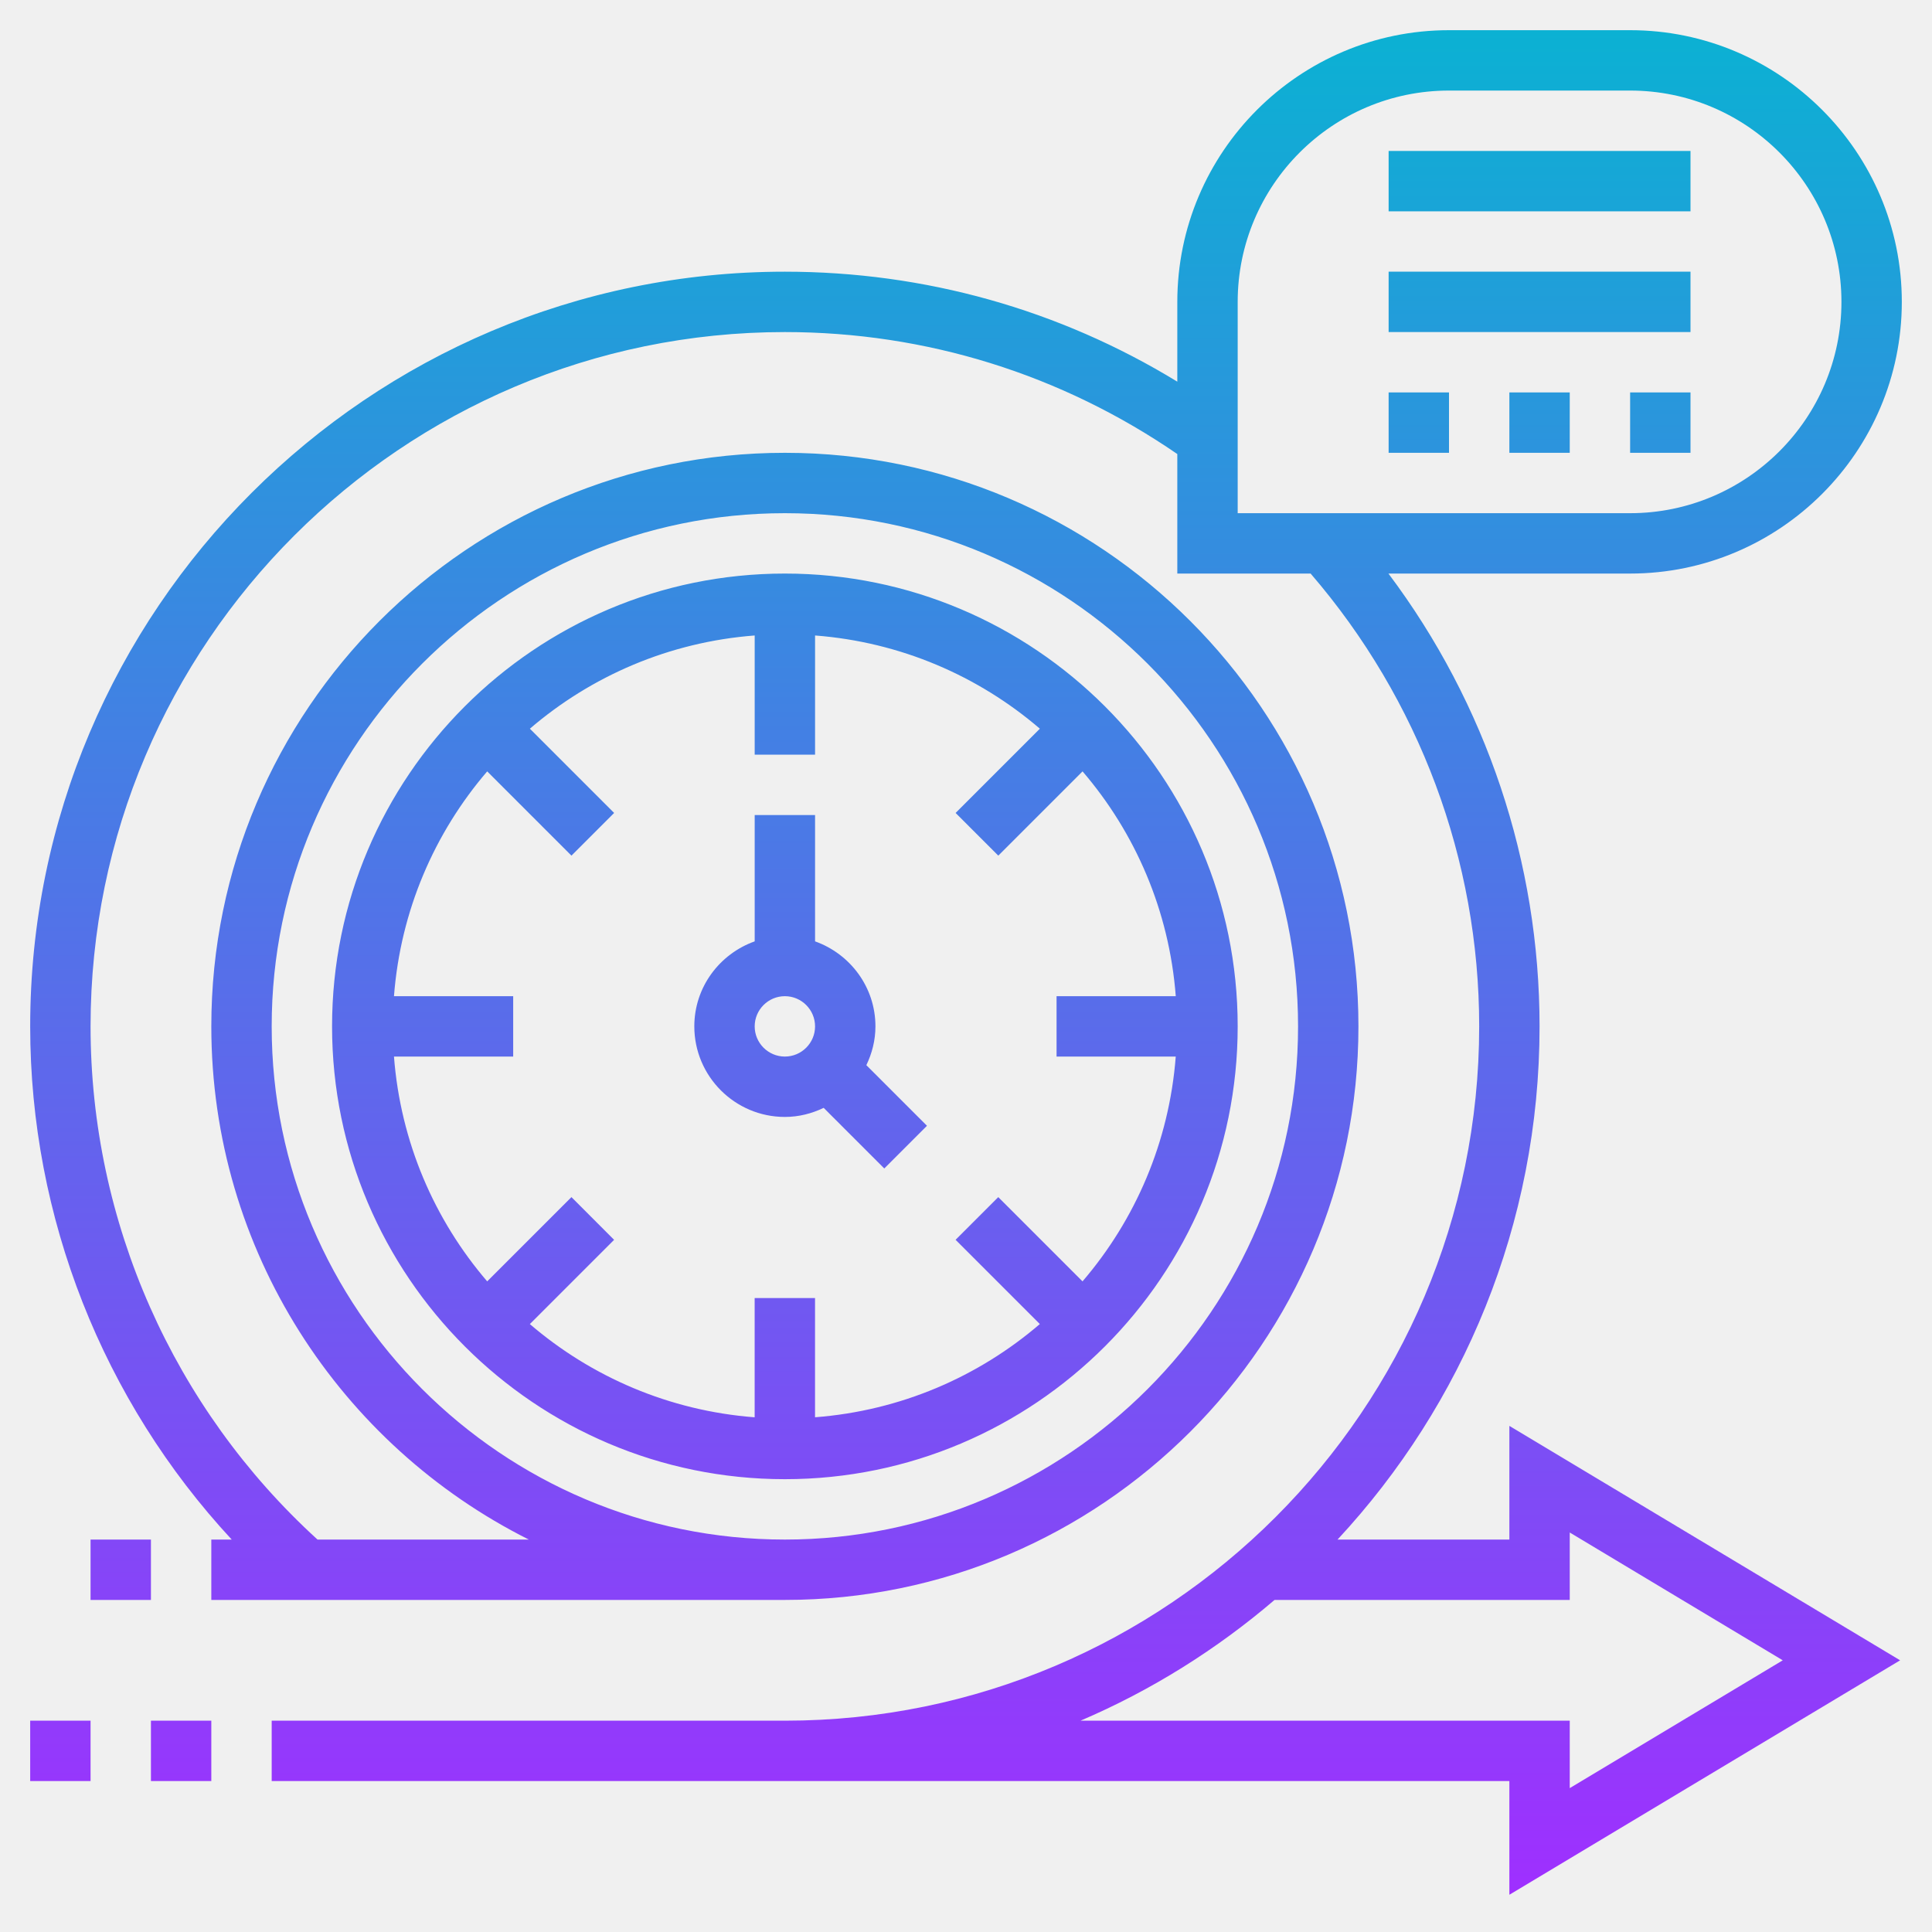
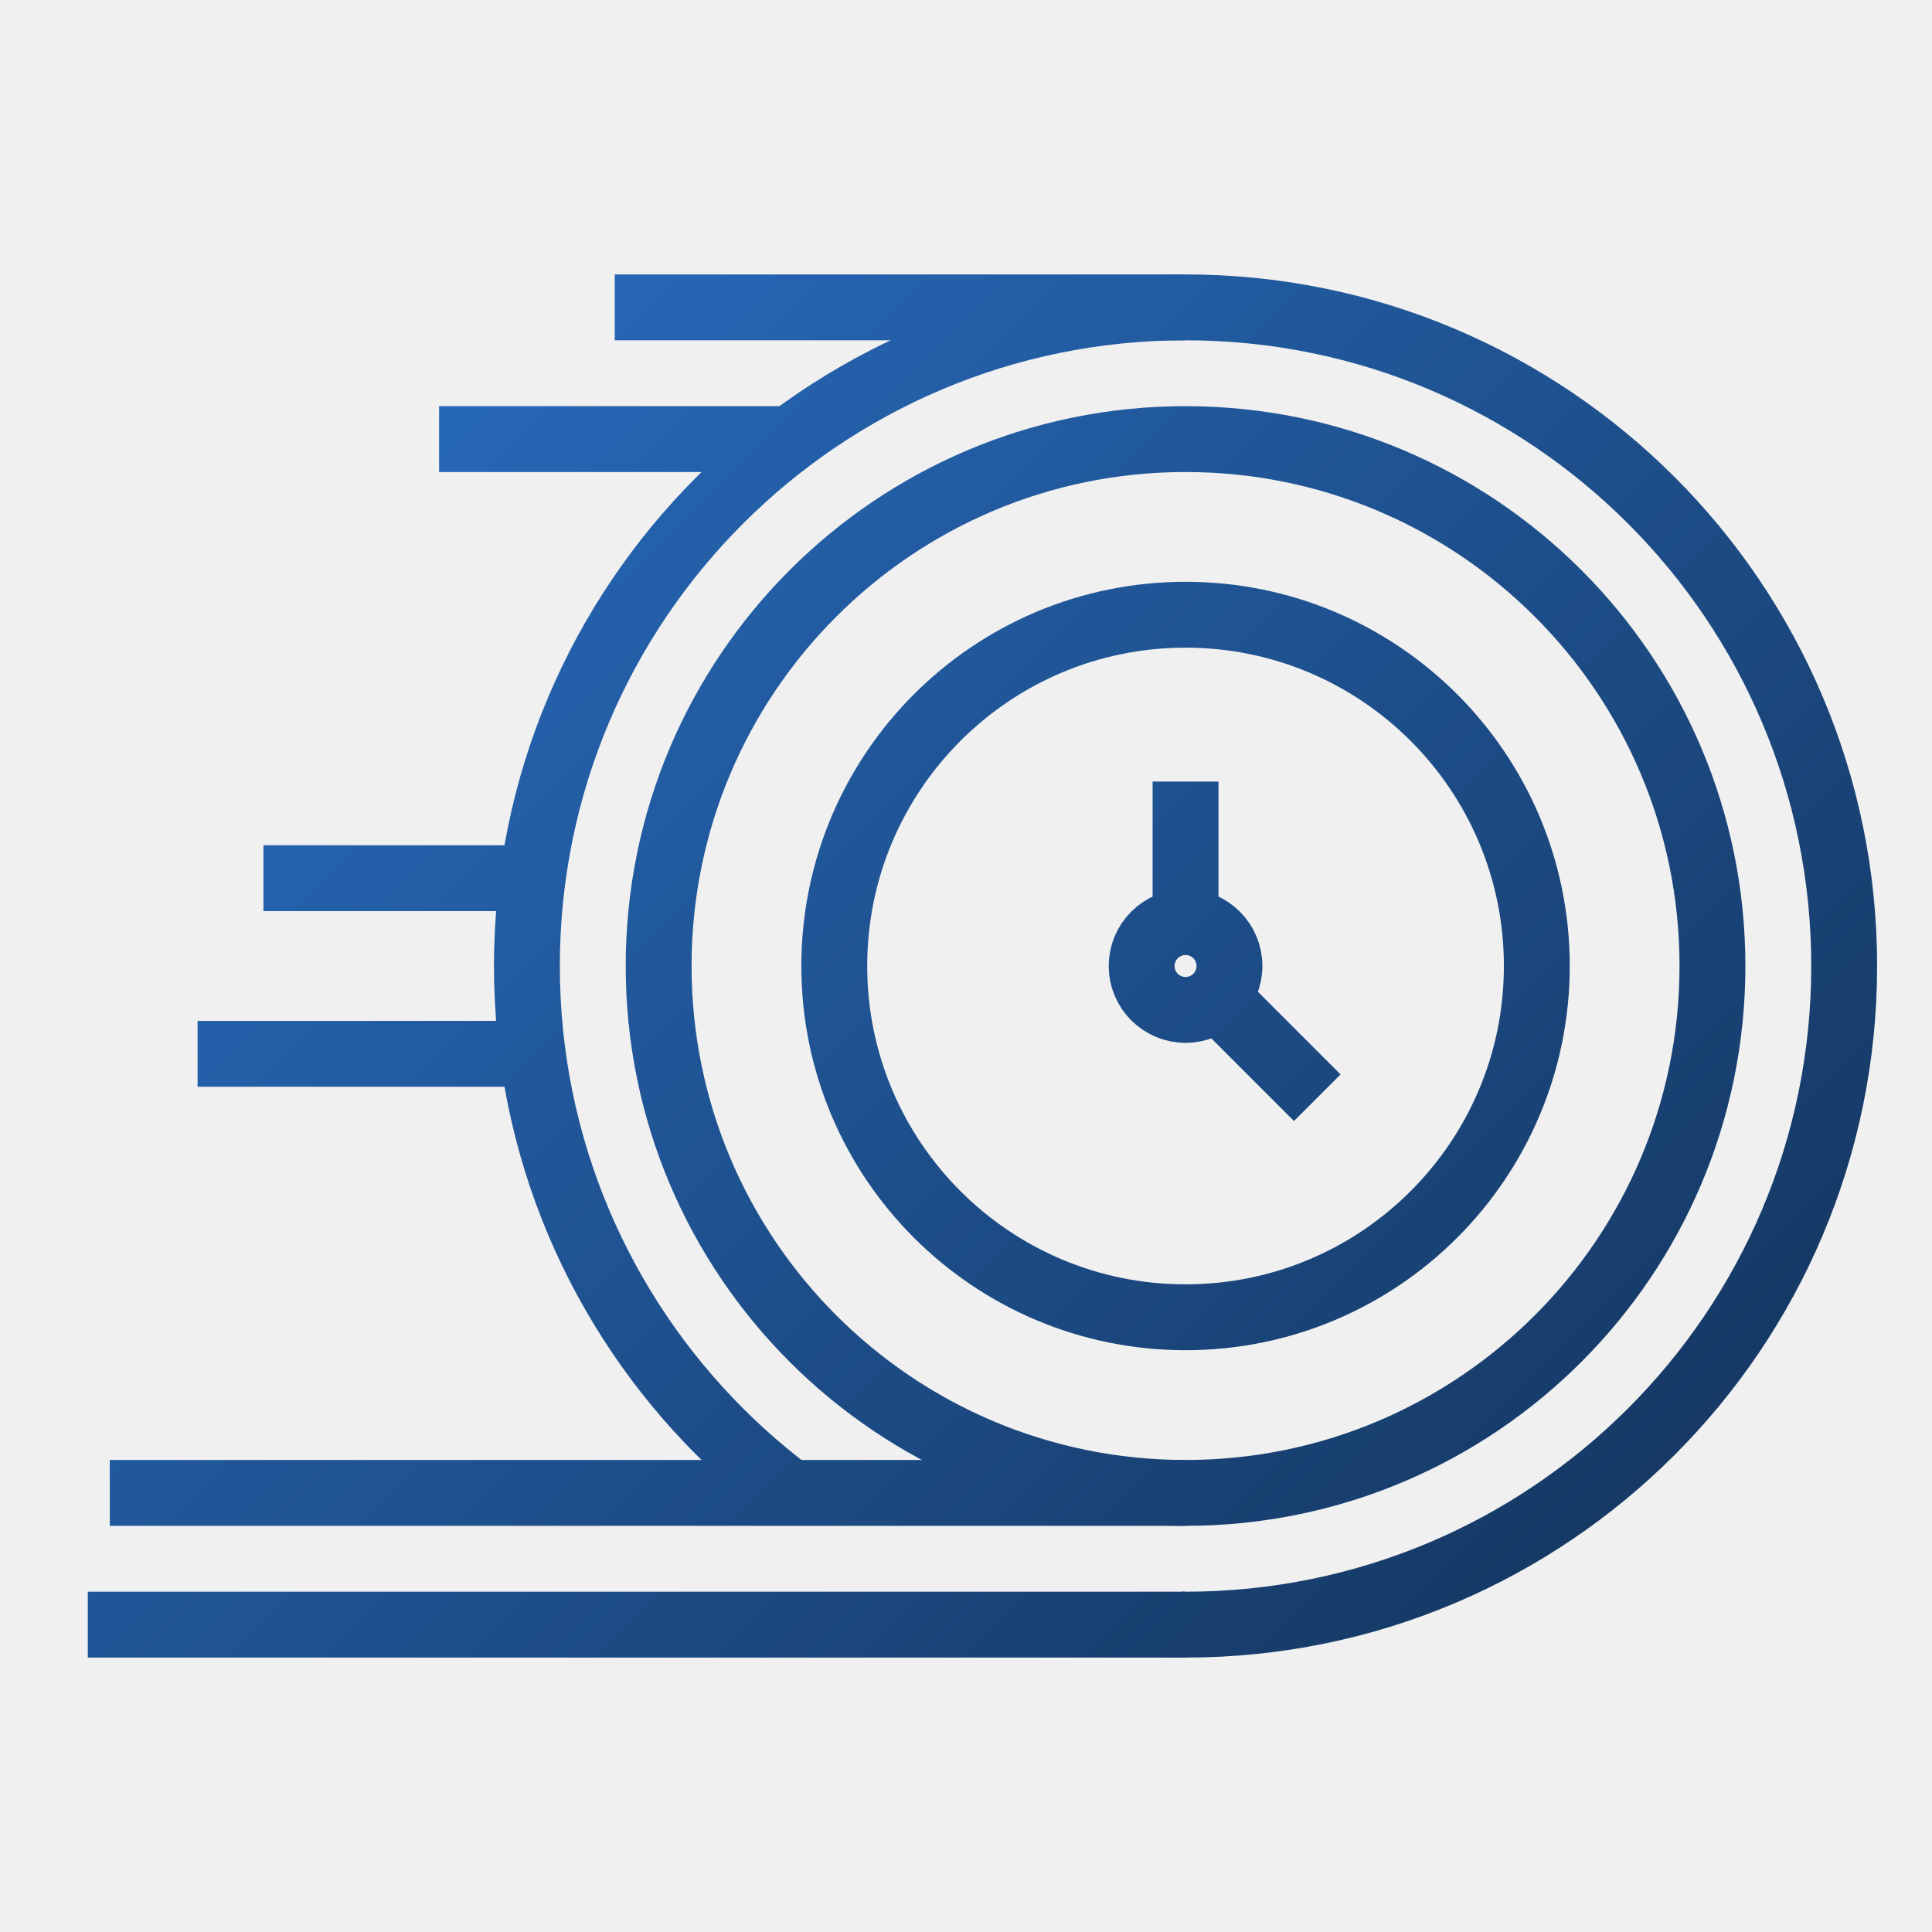
- <svg xmlns="http://www.w3.org/2000/svg" id="Layer_35" enable-background="new 0 0 64 64" height="512" viewBox="0 0 64 64" width="512">
-   <linearGradient id="SVGID_1_" gradientUnits="userSpaceOnUse" x1="32" x2="32" y1="62.766" y2="1">
-     <stop offset="0" stop-color="#9f2fff" />
-     <stop offset="1" stop-color="#0bb1d3" />
-   </linearGradient>
-   <path d="m3 51h2v2h-2zm0 6h-2v2h2zm2 2h2v-2h-2zm21-10c-8.271 0-15-6.729-15-15s6.729-15 15-15 15 6.729 15 15-6.729 15-15 15zm-5.657-7.929-2.791 2.791c2.036 1.747 4.615 2.871 7.447 3.088v-3.95h2v3.949c2.833-.217 5.411-1.341 7.447-3.088l-2.791-2.791 1.414-1.414 2.791 2.791c1.747-2.036 2.871-4.615 3.088-7.447h-3.948v-2h3.949c-.217-2.833-1.341-5.411-3.088-7.447l-2.791 2.791-1.414-1.414 2.791-2.791c-2.036-1.747-4.615-2.871-7.447-3.088v3.949h-2v-3.949c-2.833.217-5.411 1.341-7.447 3.088l2.791 2.791-1.414 1.414-2.791-2.791c-1.747 2.036-2.871 4.615-3.088 7.447h3.949v2h-3.949c.217 2.833 1.341 5.411 3.088 7.447l2.791-2.791zm2.657-7.071c0-1.302.839-2.402 2-2.816v-4.184h2v4.184c1.161.414 2 1.514 2 2.816 0 .462-.113.894-.301 1.285l2.008 2.008-1.414 1.414-2.008-2.008c-.391.188-.823.301-1.285.301-1.654 0-3-1.346-3-3zm2 0c0 .551.449 1 1 1s1-.449 1-1-.449-1-1-1-1 .449-1 1zm38-24c0 4.962-4.038 9-9 9h-8.006c3.238 4.312 5.006 9.56 5.006 15 0 6.561-2.544 12.536-6.692 17h5.692v-3.766l12.944 7.766-12.944 7.766v-3.766h-24-17v-2h17c12.682 0 23-10.318 23-23 0-5.524-1.988-10.828-5.584-15h-4.416v-3.959c-3.837-2.637-8.316-4.041-13-4.041-12.682 0-23 10.318-23 23 0 6.472 2.739 12.644 7.518 17h7c-6.23-3.122-10.518-9.57-10.518-17 0-10.477 8.523-19 19-19s19 8.523 19 19-8.523 19-19 19h-19v-2h.676c-4.267-4.602-6.676-10.67-6.676-17 0-13.785 11.215-25 25-25 4.635 0 9.091 1.255 13 3.643v-2.643c0-4.962 4.038-9 9-9h6c4.962 0 9 4.038 9 9zm-37 41c9.374 0 17-7.626 17-17s-7.626-17-17-17-17 7.626-17 17 7.626 17 17 17zm16.221 2c-1.916 1.638-4.078 2.996-6.428 4h16.207v2.234l7.056-4.234-7.056-4.234v2.234zm18.779-43c0-3.86-3.14-7-7-7h-6c-3.86 0-7 3.14-7 7v7h13c3.86 0 7-3.14 7-7zm-15-3h10v-2h-10zm0 4h10v-2h-10zm8 4h2v-2h-2zm-4 0h2v-2h-2zm-4 0h2v-2h-2z" fill="url(#SVGID_1_)" />
+ <svg xmlns="http://www.w3.org/2000/svg" width="440" height="440" viewBox="0 0 440 440">
+   <defs>
+     <linearGradient id="gradient" x1="0%" y1="0%" x2="100%" y2="100%" gradientUnits="userSpaceOnUse">
+       <stop offset="0%" stop-color="#2D79D6" />
+       <stop offset="100%" stop-color="#102A4A" />
+     </linearGradient>
+     <style>
+       .logo {
+         stroke: url(#gradient);
+       }
+     </style>
+   </defs>
+   <mask id="circle_mask">
+     <rect x="0" y="0" width="440" height="440" fill="white" />
+     <rect x="0" y="340" width="269" height="30" fill="black" />
+   </mask>
+   <g class="logo">
+     <ellipse ry="150" rx="150" cy="220" cx="270" stroke-width="15" fill="none" mask="url(#circle_mask)" />
+     <ellipse ry="120" rx="120" cy="220" cx="270" stroke-width="15" fill="none" />
+     <ellipse ry="80" rx="80" cy="220" cx="270" stroke-width="15" fill="none" />
+     <ellipse ry="10" rx="10" id="svg_19" cy="220" cx="270" stroke-width="15" fill="none" />
+     <line y2="370" x2="270" y1="370" x1="20" stroke-width="15" fill="none" />
+     <line y2="340" x2="270" y1="340" x1="25" stroke-width="15" fill="none" />
+     <line y2="200" x2="120" y1="200" x1="60" stroke-width="15" fill="none" />
+     <line y2="70" x2="270" y1="70" x1="140" stroke-width="15" fill="none" />
+     <line y2="100" x2="178" y1="100" x1="100" stroke-width="15" fill="none" />
+     <line y2="240" x2="120" y1="240" x1="45" stroke-width="15" fill="none" />
+     <line y2="178" x2="270" y1="205" x1="270" stroke-width="15" fill="none" />
+     <line y2="250" x2="300" y1="230" x1="280" stroke-width="15" fill="none" />
+   </g>
</svg>
